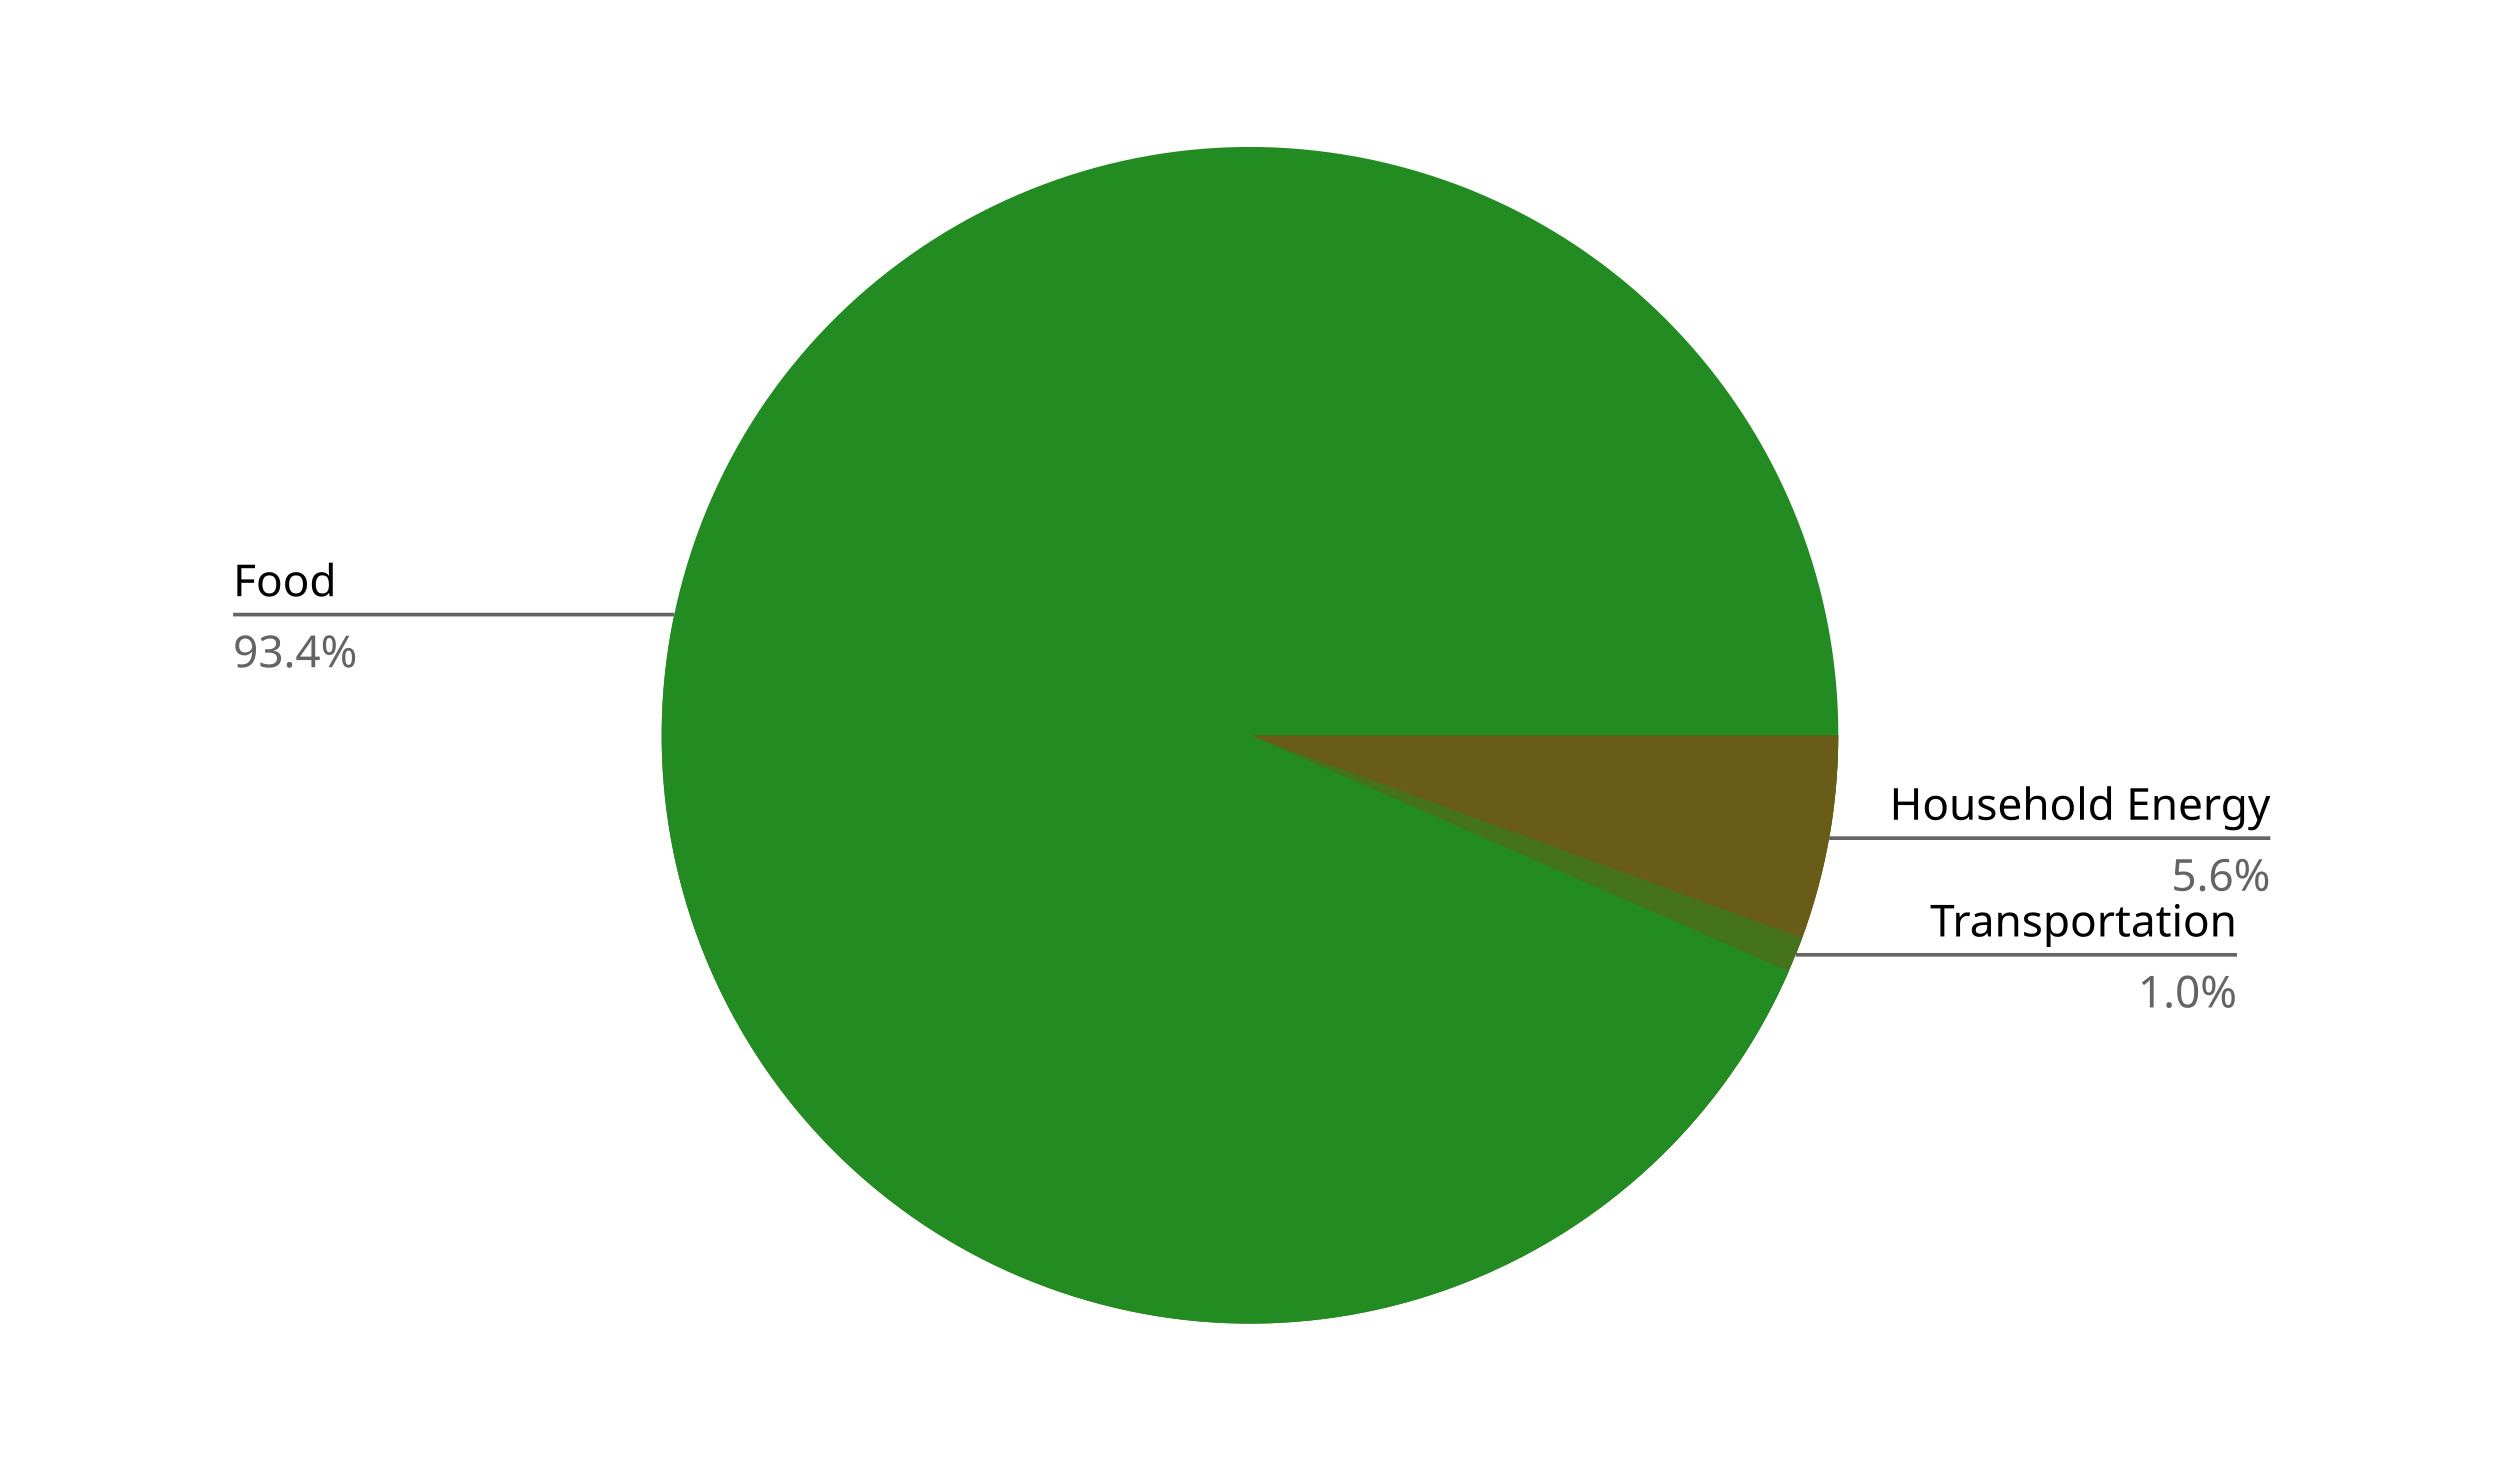
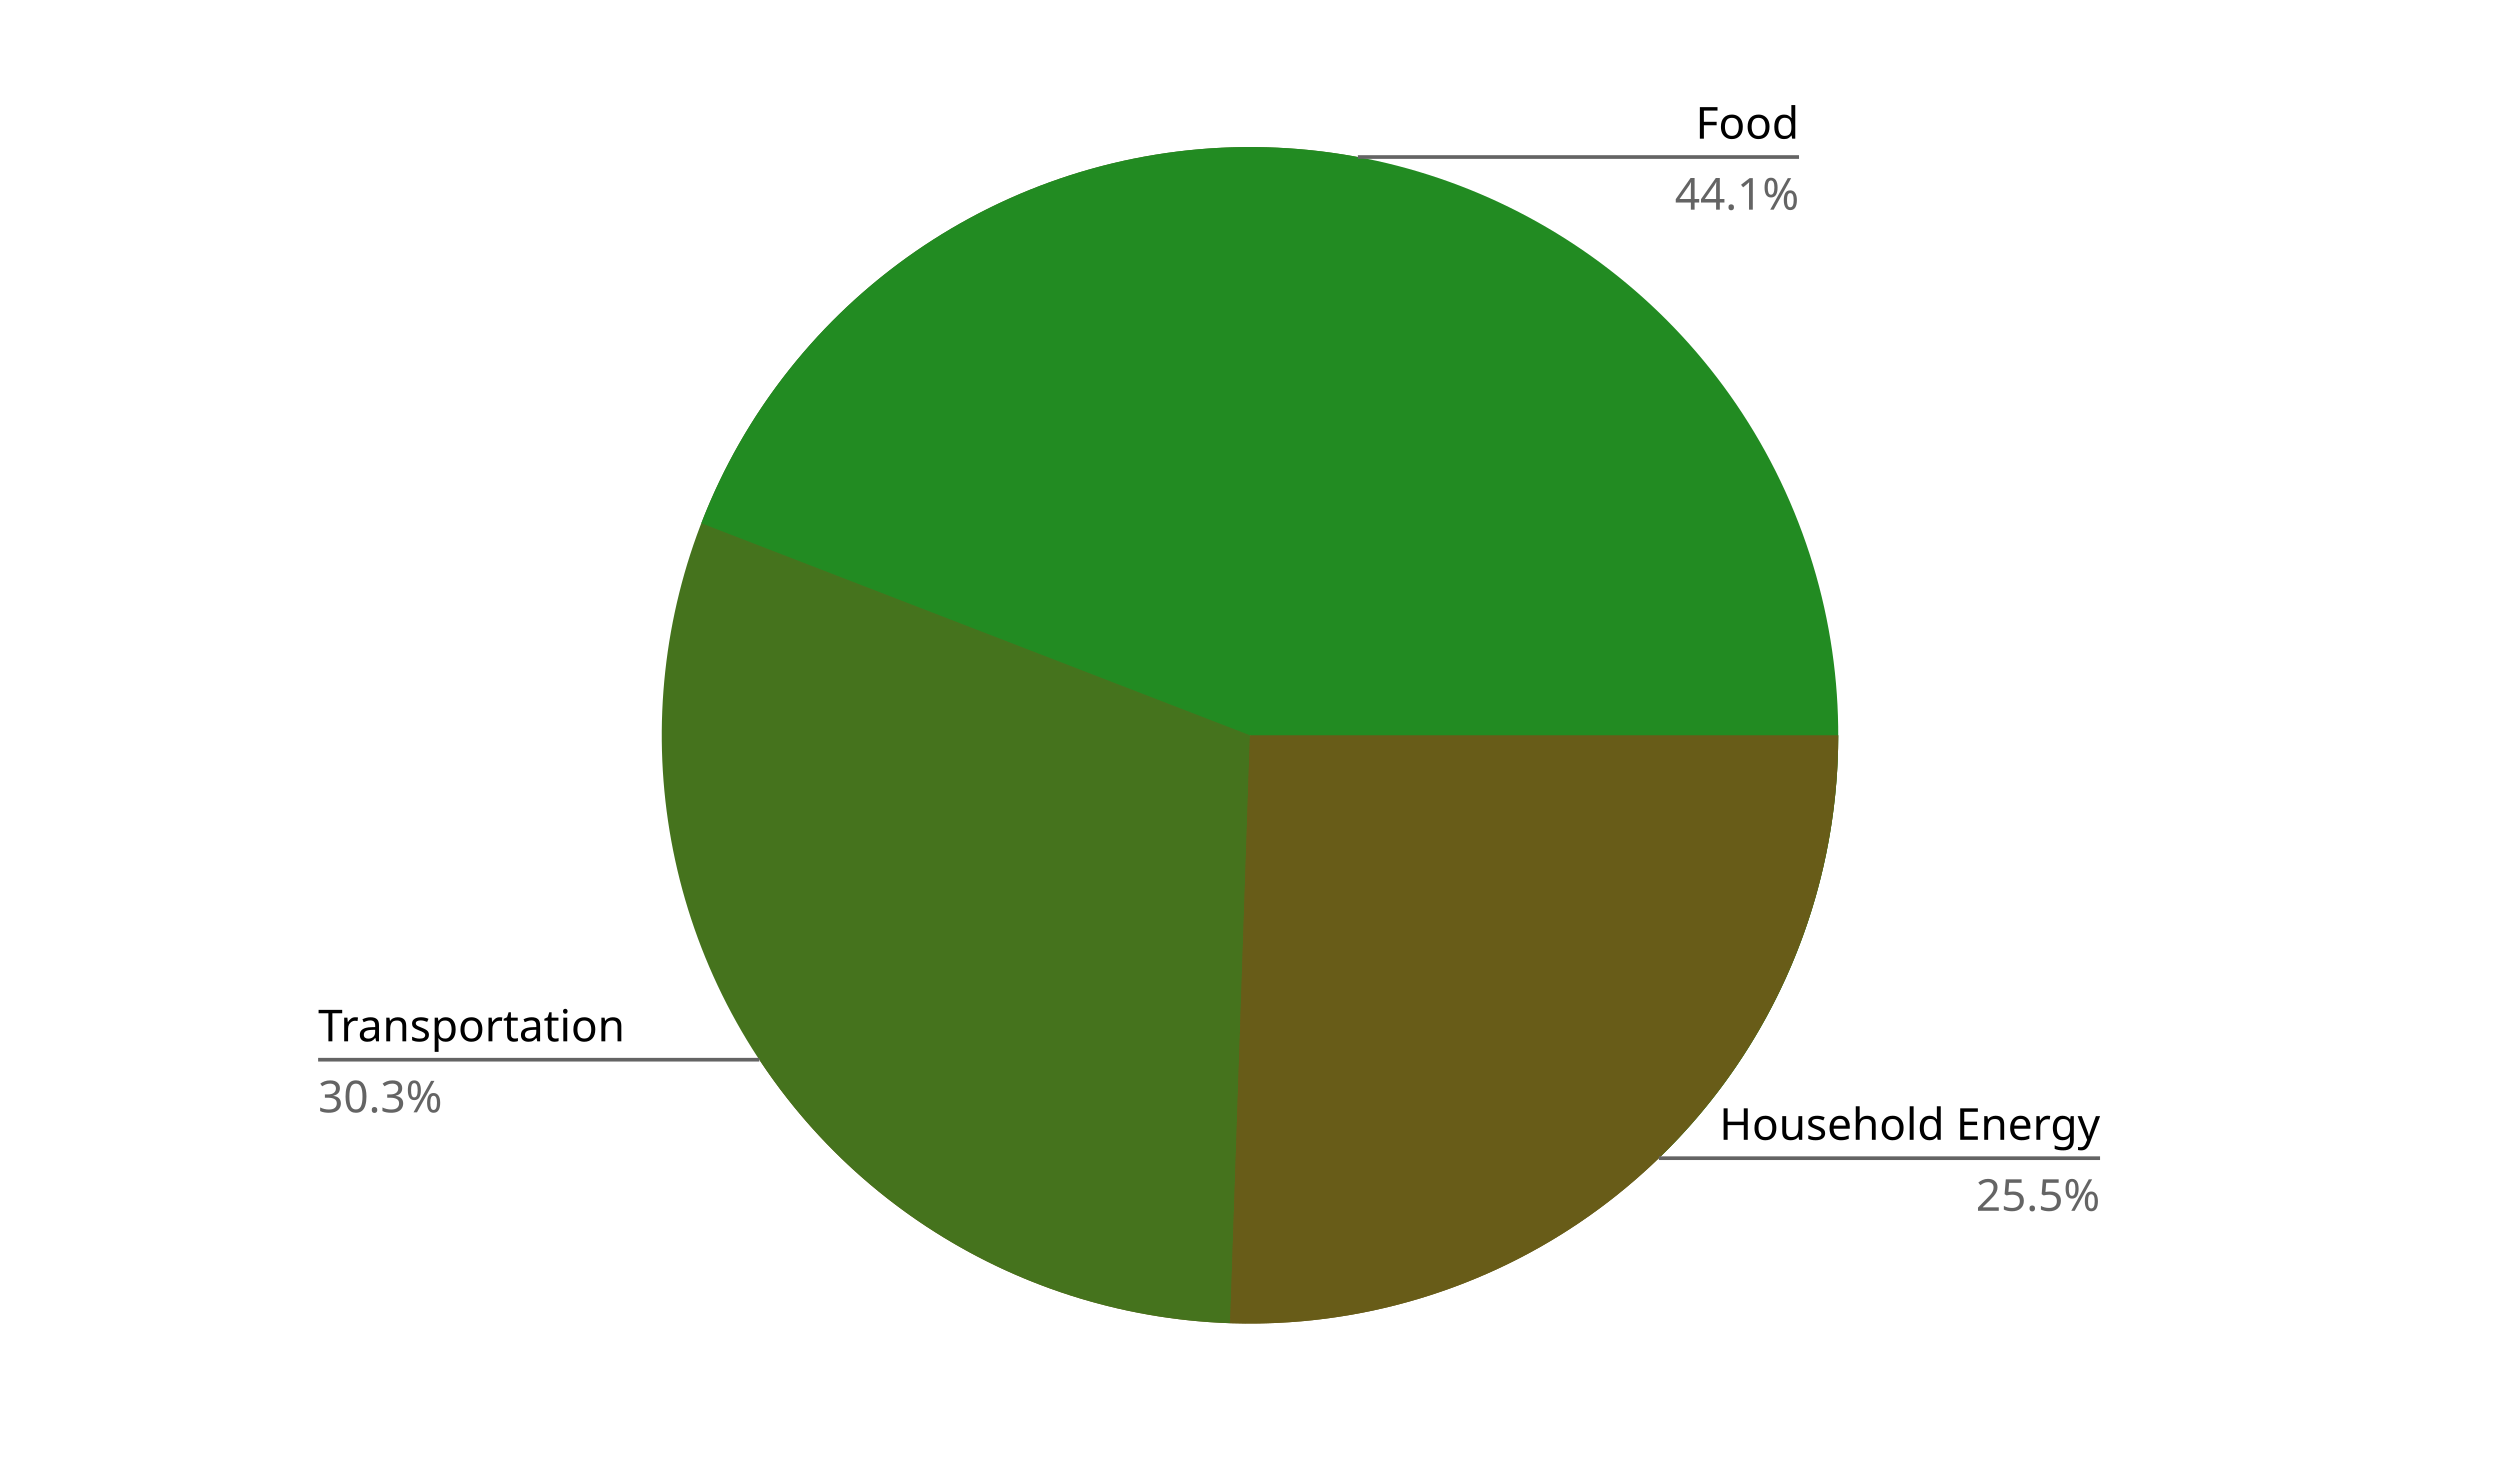
<svg xmlns="http://www.w3.org/2000/svg" style="font-family: sans-serif;" version="1.1" viewBox="0 0 680 400" stroke-width="1">
  <defs>
    <clipPath id="fd">
      <rect x="20" y="20" width="640" height="360" />
    </clipPath>
  </defs>
  <circle cx="340" cy="200" r=" 0" />
  <g font-size="12">
    <g clip-path="url(#fd)">
-       <path d="M 500 200 A 160 160 0 0 1 488.442 259.709 L 340 200 " fill="#685c18" />
-       <path d="M 490.216 255.093 A 160 160 0 0 1 183.405 167.168 L 340 200 " fill="#45731d" />
-       <path d="M 486.525 264.267 A 160 160 0 1 1 497.535 227.977 L 340 200 " fill="#228b22" />
-       <path d="M 500 200 A 160 160 0 0 1 490.216 255.093 L 340 200 " fill="#685c18" />
+       <path d="M 500 200 A 160 160 0 0 1 206.531 288.239 L 340 200 " fill="#685c18" />
+       <path d="M 334.607 359.909 A 160 160 0 1 1 369.335 42.712 L 340 200 " fill="#45731d" />
+       <path d="M 190.757 142.324 A 160 160 0 1 1 451.214 315.028 L 340 200 " fill="#228b22" />
+       <path d="M 500 200 A 160 160 0 0 1 334.607 359.909 L 340 200 " fill="#685c18" />
      <g stroke="#646464">
-         <line x1="497.535" y1="227.977" x2="617.535" y2="227.977" />
-         <line x1="488.442" y1="259.709" x2="608.442" y2="259.709" />
-         <line x1="183.405" y1="167.168" x2="63.405" y2="167.168" />
+         <line x1="451.214" y1="315.028" x2="571.214" y2="315.028" />
+         <line x1="206.531" y1="288.239" x2="86.531" y2="288.239" />
+         <line x1="369.335" y1="42.712" x2="489.335" y2="42.712" />
      </g>
      <g text-anchor="end">
-         <text x="617.535" y="222.977">Household Energy</text>
-         <text x="608.442" y="254.709">Transportation</text>
+         <text x="571.214" y="310.028">Household Energy</text>
      </g>
      <g>
-         <text x="63.405" y="162.168">Food</text>
+         <text x="86.531" y="283.239">Transportation</text>
+       </g>
+       <g text-anchor="end">
+         <text x="489.335" y="37.712">Food</text>
      </g>
      <g fill="#646464" dominant-baseline="hanging">
        <g text-anchor="end">
-           <text x="617.535" y="232.977">      5.6%</text>
-           <text x="608.442" y="264.709">      1.0%</text>
+           <text x="571.214" y="320.028">     25.5%</text>
        </g>
        <g>
-           <text x="63.405" y="172.168">     93.4%</text>
+           <text x="86.531" y="293.239">     30.3%</text>
+         </g>
+         <g text-anchor="end">
+           <text x="489.335" y="47.712">     44.1%</text>
        </g>
      </g>
    </g>
  </g>
</svg>
